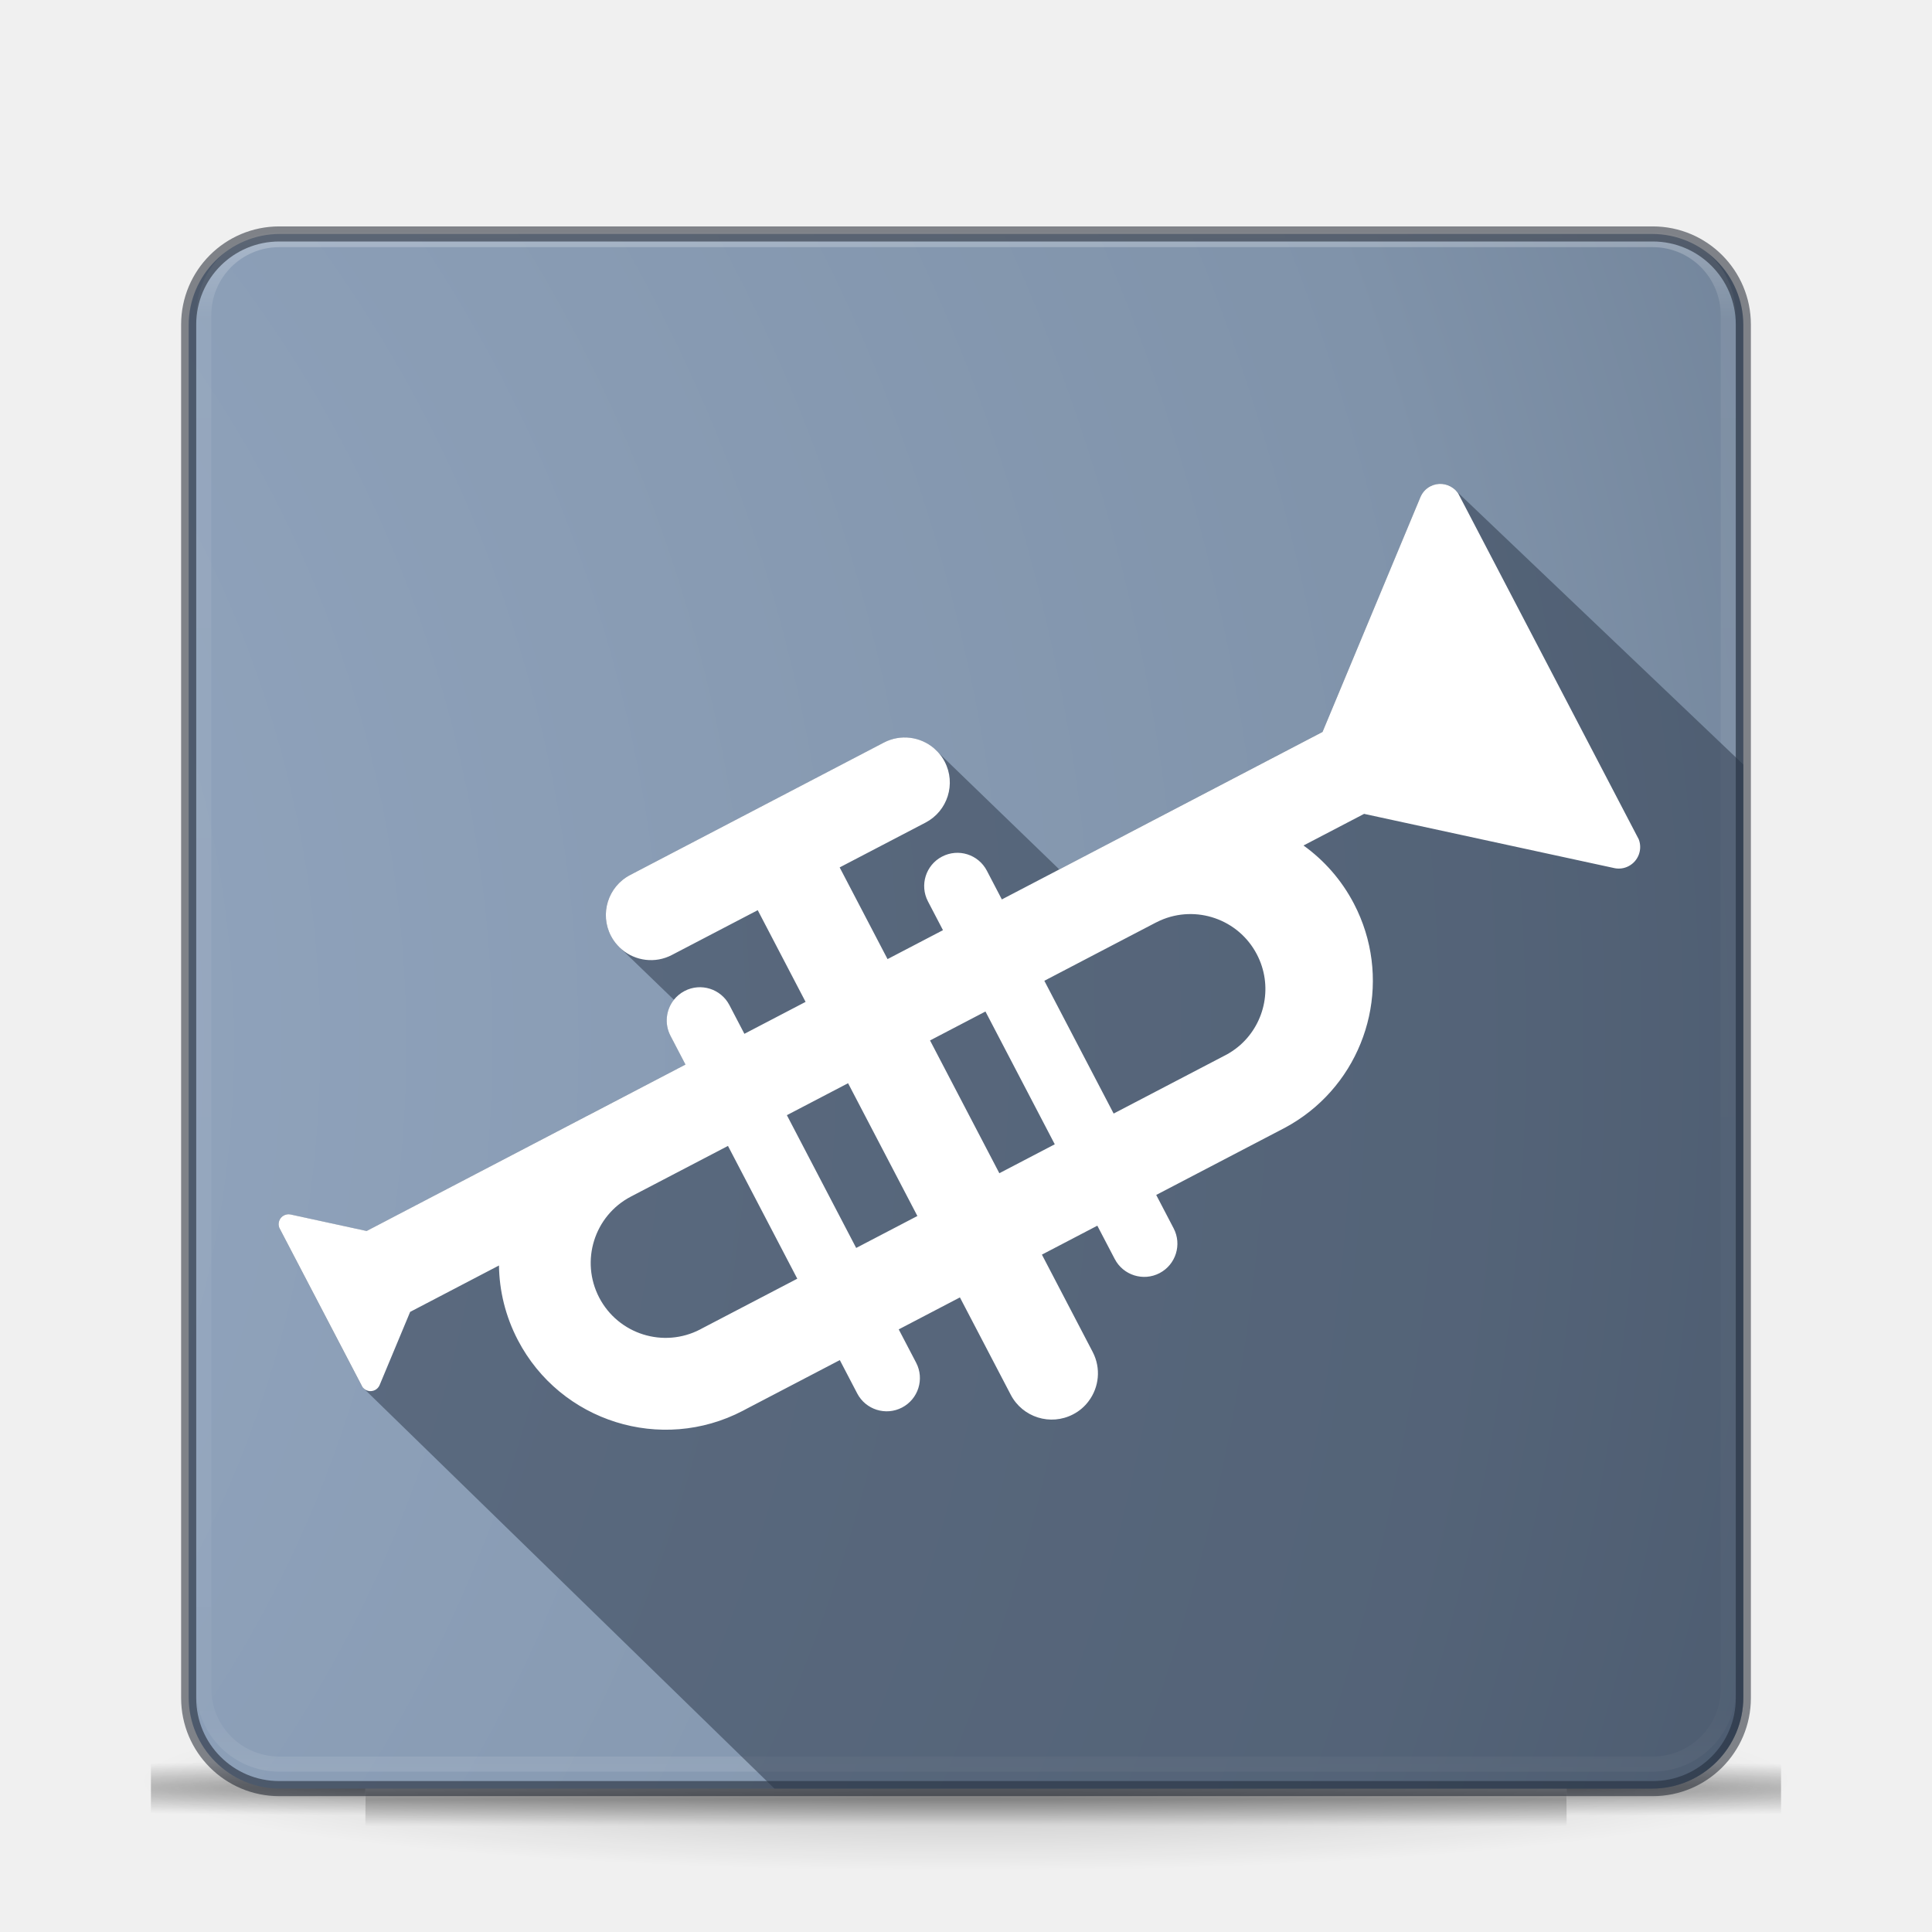
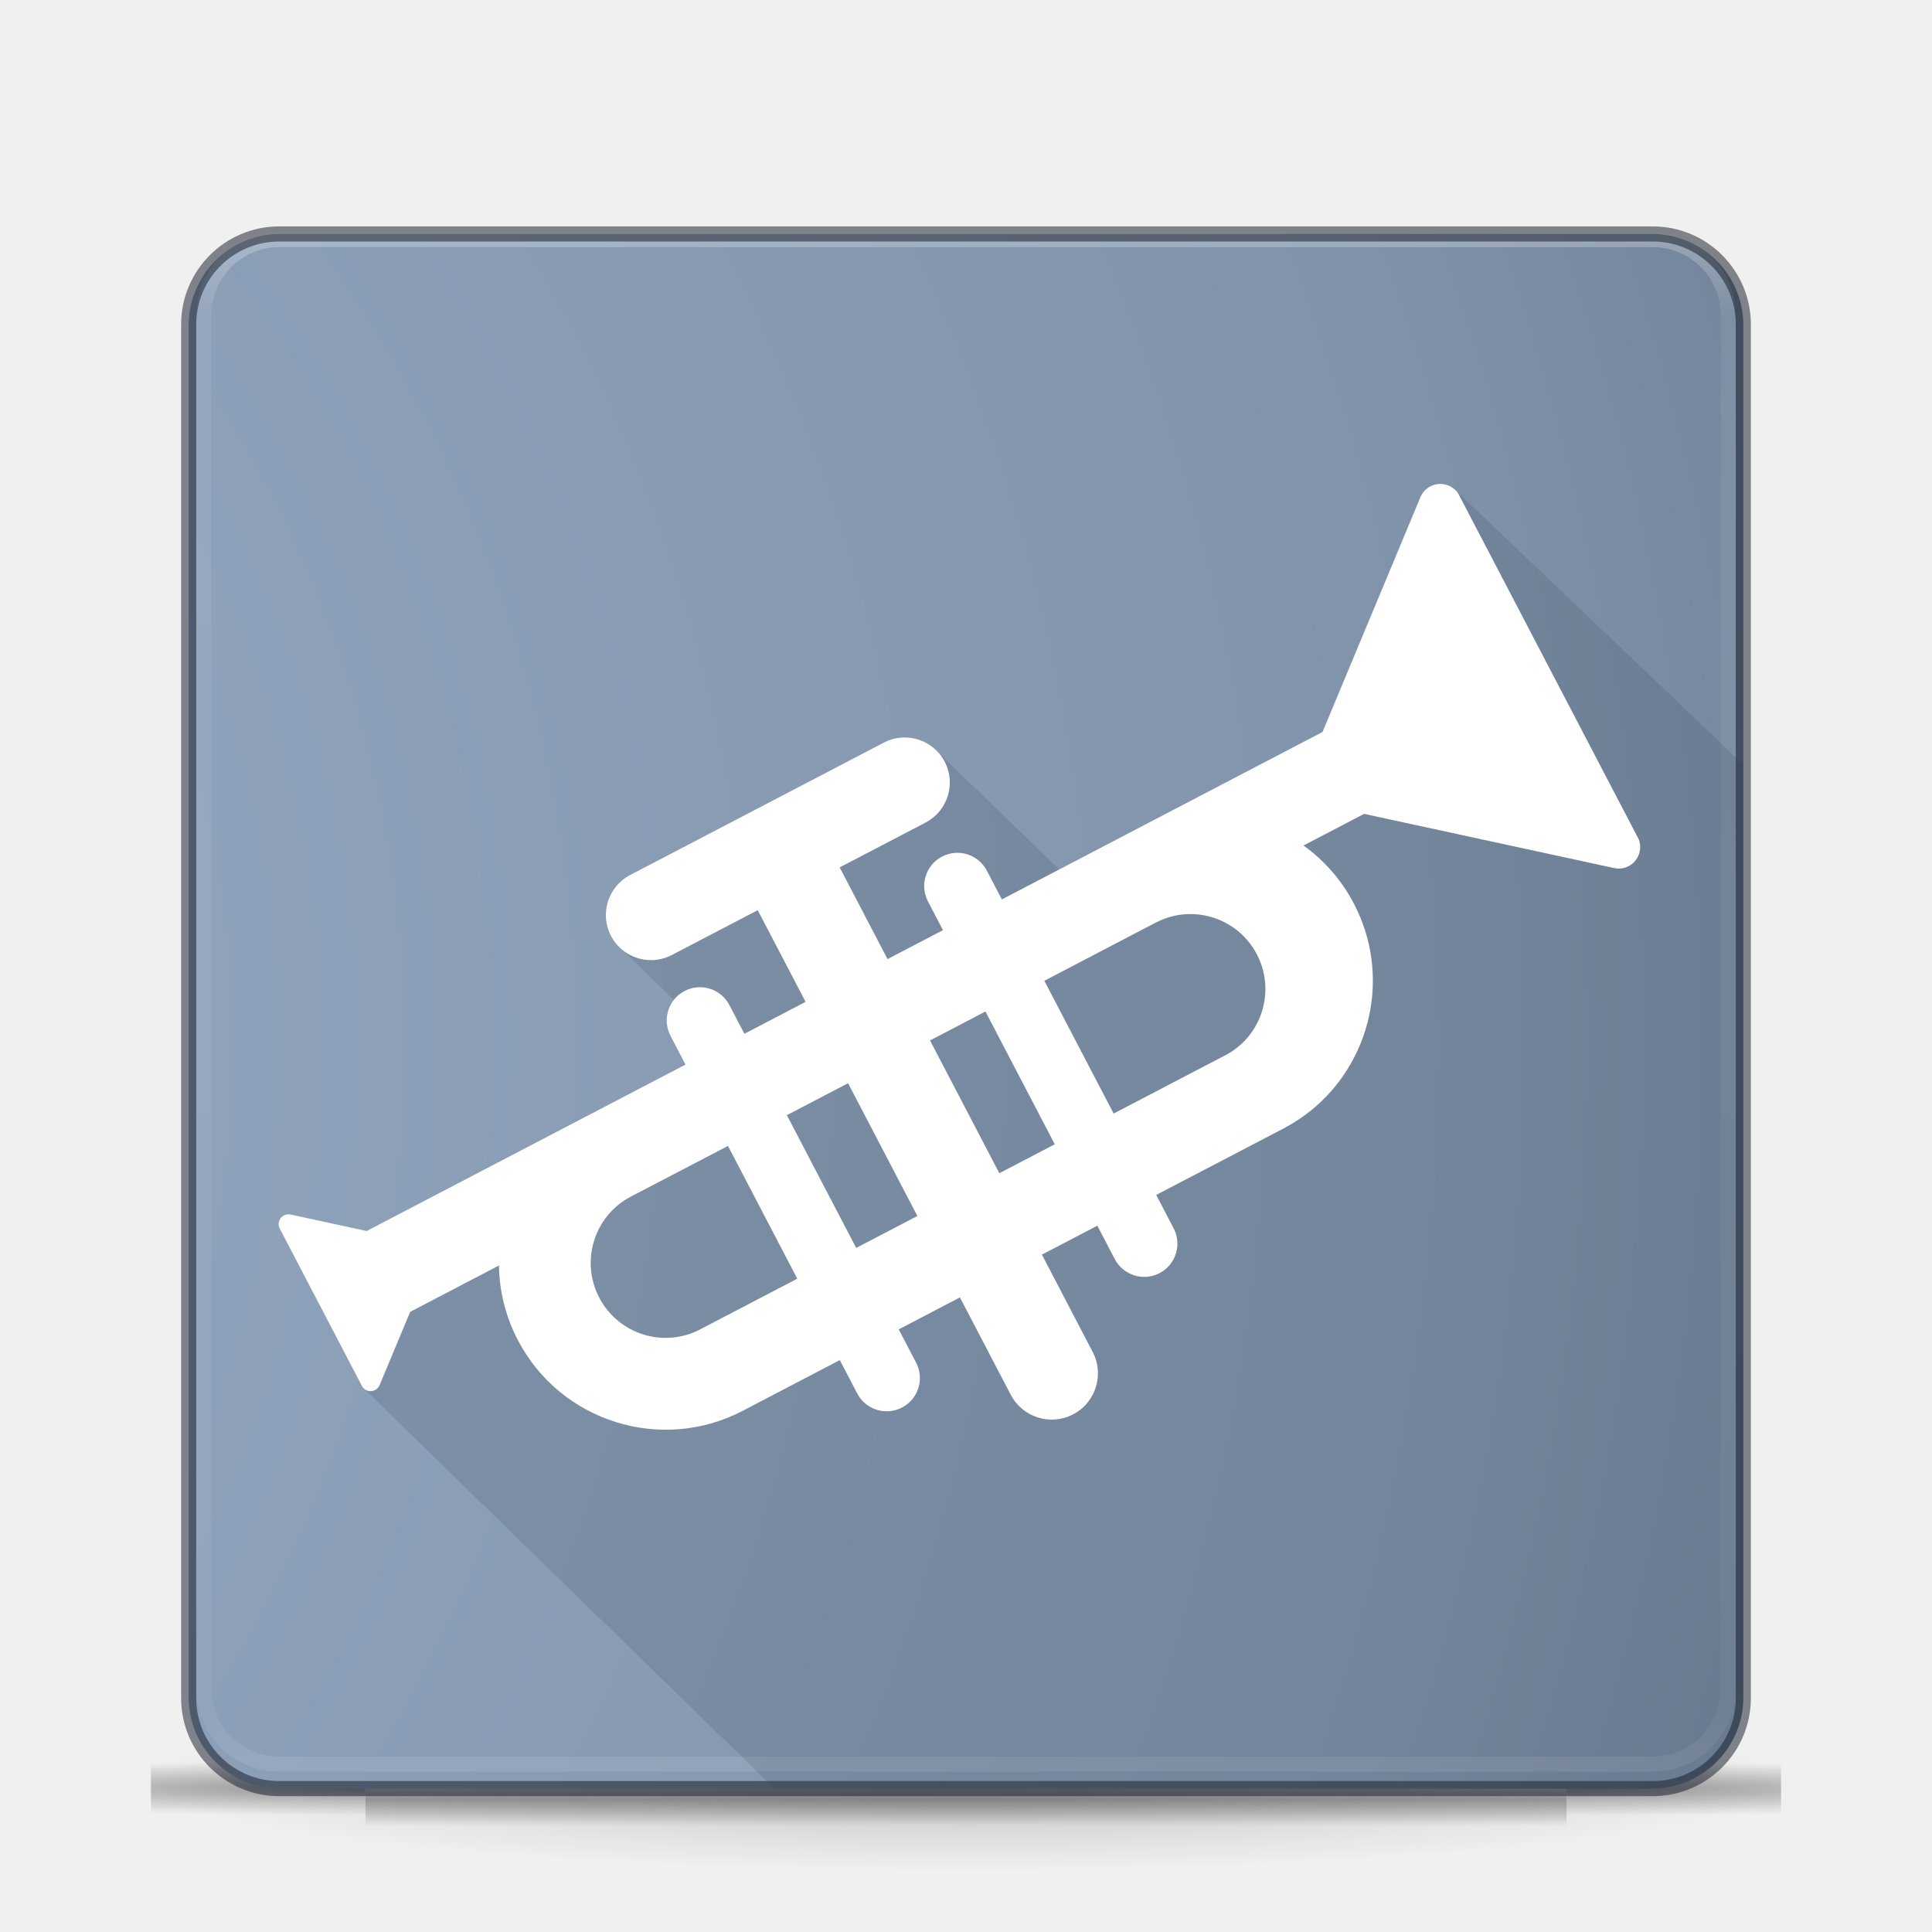
<svg xmlns="http://www.w3.org/2000/svg" version="1.1" id="svg4379" x="0px" y="0px" width="128px" height="128px" viewBox="0 0 128 128" enable-background="new 0 0 128 128" xml:space="preserve">
+   <defs id="defs57" />
  <radialGradient id="path3041_1_" cx="-292.721" cy="1871.601" r="35.338" gradientTransform="matrix(1.5564 0 0 -0.1698 519.5884 435.7747)" gradientUnits="userSpaceOnUse">
-     <stop offset="0" style="stop-color:#000000" />
-     <stop offset="1" style="stop-color:#000000;stop-opacity:0" />
+     <stop offset="0" style="stop-color:#000000" id="stop4" />
+     <stop offset="1" style="stop-color:#000000;stop-opacity:0" id="stop6" />
  </radialGradient>
  <path id="path3041" opacity="0.2" fill="url(#path3041_1_)" enable-background="new    " d="M119,118  c-0.006,3.314-24.635,5.999-55.01,5.999C33.622,123.998,9.006,121.313,9,118c-0.006-3.314,24.614-6.001,54.99-6.001  c30.376-0.001,55.005,2.685,55.01,5.999C119,117.999,119,117.999,119,118z" />
  <g id="g2036" transform="matrix(2.699999,0,0,0.5555561,-0.8000019,94.88888)">
    <g id="g3712" transform="matrix(1.052632,0,0,1.285713,-1.263158,-13.42854)" opacity="0.4">
      <radialGradient id="rect2801_1_" cx="-136.643" cy="5007.957" r="2.499" gradientTransform="matrix(5.695 0 0 -1 816.1725 5051.457)" gradientUnits="userSpaceOnUse">
-         <stop offset="0" style="stop-color:#181818" />
-         <stop offset="1" style="stop-color:#181818;stop-opacity:0" />
+         <stop offset="0" style="stop-color:#181818" id="stop12" />
+         <stop offset="1" style="stop-color:#181818;stop-opacity:0" id="stop14" />
      </radialGradient>
      <rect id="rect2801" x="38" y="40" fill="url(#rect2801_1_)" width="5" height="7" />
      <radialGradient id="rect3696_1_" cx="-165.454" cy="6006.045" r="2.499" gradientTransform="matrix(-5.695 0 0 1 -932.2481 -5962.545)" gradientUnits="userSpaceOnUse">
-         <stop offset="0" style="stop-color:#181818" />
-         <stop offset="1" style="stop-color:#181818;stop-opacity:0" />
+         <stop offset="0" style="stop-color:#181818" id="stop18" />
+         <stop offset="1" style="stop-color:#181818;stop-opacity:0" id="stop20" />
      </radialGradient>
      <rect id="rect3696" x="5" y="40" fill="url(#rect3696_1_)" width="5" height="7" />
      <linearGradient id="rect3700_1_" gradientUnits="userSpaceOnUse" x1="-115.496" y1="4803.4" x2="-115.496" y2="4810.429" gradientTransform="matrix(2.8421 0 0 -0.7143 352.2516 3478.028)">
-         <stop offset="0" style="stop-color:#181818;stop-opacity:0" />
-         <stop offset="0.5" style="stop-color:#181818" />
-         <stop offset="1" style="stop-color:#181818;stop-opacity:0" />
+         <stop offset="0" style="stop-color:#181818;stop-opacity:0" id="stop24" />
+         <stop offset="0.5" style="stop-color:#181818" id="stop26" />
+         <stop offset="1" style="stop-color:#181818;stop-opacity:0" id="stop28" />
      </linearGradient>
      <rect id="rect3700" x="10" y="40" fill="url(#rect3700_1_)" width="28" height="7" />
    </g>
  </g>
  <radialGradient id="SVGID_1_" cx="-42.271" cy="69.195" r="322.72" fx="-55.775" fy="69.195" gradientUnits="userSpaceOnUse">
-     <stop offset="0" style="stop-color:#9BAEC8" />
-     <stop offset="0.458" style="stop-color:#8093AA" />
-     <stop offset="1" style="stop-color:#273445" />
+     <stop offset="0" style="stop-color:#9BAEC8" id="stop32" />
+     <stop offset="0.458" style="stop-color:#8093AA" id="stop34" />
+     <stop offset="1" style="stop-color:#273445" id="stop36" />
  </radialGradient>
-   <path fill="url(#SVGID_1_)" d="M115.5,21.55v90.9c0,3.34-2.71,6.05-6.05,6.05h-90.9c-3.34,0-6.05-2.71-6.05-6.05v-90.9  c0-3.34,2.71-6.05,6.05-6.05h90.9C112.79,15.5,115.5,18.21,115.5,21.55z" />
+   <path fill="url(#SVGID_1_)" d="M115.5,21.55v90.9c0,3.34-2.71,6.05-6.05,6.05h-90.9c-3.34,0-6.05-2.71-6.05-6.05v-90.9  c0-3.34,2.71-6.05,6.05-6.05h90.9C112.79,15.5,115.5,18.21,115.5,21.55z" id="path38" />
  <linearGradient id="rect6741-7_1_" gradientUnits="userSpaceOnUse" x1="-329.085" y1="3929.144" x2="-329.085" y2="3891.144" gradientTransform="matrix(2.7297 0 0 -2.7297 962.313 10740.014)">
-     <stop offset="0" style="stop-color:#FFFFFF" />
-     <stop offset="0.063" style="stop-color:#FFFFFF;stop-opacity:0.235" />
-     <stop offset="0.951" style="stop-color:#FFFFFF;stop-opacity:0.157" />
-     <stop offset="1" style="stop-color:#FFFFFF;stop-opacity:0.392" />
+     <stop offset="0" style="stop-color:#FFFFFF" id="stop41" />
+     <stop offset="0.063" style="stop-color:#FFFFFF;stop-opacity:0.235" id="stop43" />
+     <stop offset="0.951" style="stop-color:#FFFFFF;stop-opacity:0.157" id="stop45" />
+     <stop offset="1" style="stop-color:#FFFFFF;stop-opacity:0.392" id="stop47" />
  </linearGradient>
  <path id="rect6741-7" opacity="0.3" fill="none" stroke="url(#rect6741-7_1_)" stroke-width="1" stroke-linecap="round" stroke-linejoin="round" enable-background="new    " d="  M18.5,15.875h91c2.761,0,5,2.239,5,5v91c0,2.761-2.239,5-5,5h-91c-2.761,0-5-2.239-5-5v-91C13.5,18.114,15.739,15.875,18.5,15.875z" />
  <path id="rect5505-21-6" opacity="0.5" fill="none" stroke="#0E141F" stroke-linecap="round" stroke-linejoin="round" enable-background="new    " d="  M18.5,15.5h91c3.314,0,6,2.686,6,6v91c0,3.314-2.686,6-6,6h-91c-3.314,0-6-2.686-6-6v-91C12.5,18.186,15.186,15.5,18.5,15.5z" />
-   <path opacity="0.5" fill="#273445" d="M115.5,50.65v61.8c0,3.34-2.71,6.05-6.05,6.05H51.31L24.13,92.02l-0.08-0.08v-0.01  c-0.02-0.02-0.03-0.04-0.05-0.05l-5.5-10.54c-0.12-0.31,0.01-0.66,0.31-0.82c0.14-0.07,0.29-0.09,0.42-0.06c0.02,0,0.03,0,0.04,0.01  l5.02,1.09l1.18-0.62l0.89-0.46l12.63-6.6c0.08-0.04,0.17-0.09,0.25-0.13l6.18-3.22l-1-1.91c-0.41-0.79-0.29-1.72,0.23-2.38  l-3.46-3.34c-0.1-0.08-0.19-0.17-0.28-0.27c-0.17-0.19-0.31-0.39-0.43-0.62c-0.77-1.47-0.2-3.27,1.27-4.04l16.81-8.77  c1.11-0.58,2.42-0.39,3.32,0.38l0.26,0.25l8.04,7.77l4.36-2.27c0.08-0.05,0.17-0.09,0.25-0.14l12.83-6.7l6.47-15.51  c0.01-0.03,0.02-0.06,0.04-0.08c0.12-0.28,0.34-0.52,0.63-0.68c0.5-0.26,1.08-0.2,1.51,0.11L115.5,50.65z" />
-   <path fill="#FFFFFF" d="M108.571,55.606l-11.964-22.92c-0.018-0.027-0.034-0.051-0.055-0.075c-0.082-0.106-0.178-0.199-0.284-0.275  c-0.426-0.311-1.007-0.375-1.507-0.114c-0.293,0.155-0.511,0.396-0.636,0.678c-0.018,0.025-0.026,0.054-0.037,0.083l-6.467,15.511  l-12.831,6.699c-0.084,0.044-0.171,0.088-0.251,0.134l-4.363,2.278l-3.801,1.984l-0.994-1.905c-0.564-1.079-1.89-1.496-2.969-0.932  c-1.077,0.562-1.496,1.89-0.932,2.969l0.994,1.905l-3.672,1.917l-3.172-6.075l5.693-2.971c1.461-0.765,2.029-2.571,1.266-4.032  c-0.123-0.238-0.274-0.45-0.449-0.638l-0.259-0.251c-0.899-0.769-2.213-0.958-3.323-0.378l-16.812,8.775  c-1.463,0.765-2.031,2.571-1.268,4.034c0.12,0.229,0.265,0.437,0.433,0.62c0.087,0.099,0.182,0.192,0.282,0.273  c0.899,0.764,2.208,0.951,3.318,0.371l5.691-2.969l3.17,6.075l-4.054,2.116l-0.994-1.905c-0.564-1.077-1.894-1.494-2.969-0.932  c-0.284,0.148-0.521,0.349-0.709,0.585c-0.52,0.66-0.639,1.589-0.225,2.384l0.994,1.905l-6.172,3.223  c-0.084,0.042-0.169,0.086-0.253,0.13l-14.7,7.674l-5.016-1.089c-0.014-0.004-0.027-0.006-0.038-0.008  c-0.139-0.027-0.289-0.006-0.424,0.063c-0.3,0.157-0.428,0.511-0.309,0.818l5.501,10.535c0.014,0.02,0.028,0.04,0.043,0.058  l0.007,0.009l0.08,0.075c0.195,0.162,0.476,0.198,0.718,0.073c0.135-0.072,0.234-0.181,0.293-0.312  c0.007-0.011,0.011-0.023,0.015-0.036l2.014-4.828l5.884-3.073c0.023,1.672,0.427,3.363,1.253,4.946  c2.823,5.406,9.497,7.502,14.906,4.679c0.084-0.044,0.169-0.088,0.251-0.134l6.172-3.223l1.154,2.211  c0.562,1.077,1.894,1.494,2.969,0.932c1.077-0.562,1.496-1.892,0.934-2.969l-1.154-2.209l4.054-2.118l3.367,6.448  c0.784,1.501,2.632,2.082,4.133,1.298c0.42-0.217,0.768-0.521,1.029-0.875c0.688-0.914,0.831-2.177,0.267-3.258l-3.364-6.448  l3.672-1.917l1.154,2.209c0.562,1.077,1.892,1.496,2.969,0.934c1.079-0.564,1.494-1.894,0.932-2.969l-1.154-2.211l8.517-4.446  c0.588-0.314,1.135-0.675,1.642-1.075c4.085-3.225,5.435-8.995,2.94-13.776c-0.825-1.581-1.982-2.879-3.34-3.855l4.014-2.095  l16.518,3.58c0.031,0.008,0.059,0.017,0.088,0.019c0.305,0.058,0.627,0.019,0.92-0.136C108.55,57.044,108.829,56.275,108.571,55.606  z M46.51,88.011c-0.038,0.023-0.073,0.042-0.113,0.062c-2.431,1.269-5.427,0.329-6.697-2.102c-1.267-2.429-0.329-5.425,2.098-6.694  l6.432-3.357l4.592,8.797L46.51,88.011z M56.724,82.679l-4.592-8.797l0.269-0.139l3.786-1.977l4.592,8.797l-0.864,0.451  L56.724,82.679z M66.209,77.729l-4.592-8.797l3.672-1.917l4.592,8.797L66.209,77.729z M81.444,69.766  c-0.053,0.034-0.109,0.067-0.164,0.095l-7.498,3.915l-4.592-8.797l5.591-2.92l1.792-0.934c0.095-0.049,0.191-0.095,0.289-0.139  c2.374-1.056,5.189-0.094,6.408,2.241c1.075,2.056,0.567,4.516-1.086,5.995C81.958,69.421,81.712,69.605,81.444,69.766z" />
+   <path d="M115.5,50.65v61.8c0,3.34-2.71,6.05-6.05,6.05H51.31L24.13,92.02l-0.08-0.08v-0.01  c-0.02-0.02-0.03-0.04-0.05-0.05l-5.5-10.54c-0.12-0.31,0.01-0.66,0.31-0.82c0.14-0.07,0.29-0.09,0.42-0.06c0.02,0,0.03,0,0.04,0.01  l5.02,1.09l1.18-0.62l0.89-0.46l12.63-6.6c0.08-0.04,0.17-0.09,0.25-0.13l6.18-3.22l-1-1.91c-0.41-0.79-0.29-1.72,0.23-2.38  l-3.46-3.34c-0.1-0.08-0.19-0.17-0.28-0.27c-0.17-0.19-0.31-0.39-0.43-0.62c-0.77-1.47-0.2-3.27,1.27-4.04l16.81-8.77  c1.11-0.58,2.42-0.39,3.32,0.38l0.26,0.25l8.04,7.77l4.36-2.27c0.08-0.05,0.17-0.09,0.25-0.14l12.83-6.7l6.47-15.51  c0.01-0.03,0.02-0.06,0.04-0.08c0.12-0.28,0.34-0.52,0.63-0.68c0.5-0.26,1.08-0.2,1.51,0.11L115.5,50.65z" id="path51" fill="#273445" opacity="0.5" style="opacity:0.15" />
+   <path fill="#FFFFFF" d="M108.571,55.606l-11.964-22.92c-0.018-0.027-0.034-0.051-0.055-0.075c-0.082-0.106-0.178-0.199-0.284-0.275  c-0.426-0.311-1.007-0.375-1.507-0.114c-0.293,0.155-0.511,0.396-0.636,0.678c-0.018,0.025-0.026,0.054-0.037,0.083l-6.467,15.511  l-12.831,6.699c-0.084,0.044-0.171,0.088-0.251,0.134l-4.363,2.278l-3.801,1.984l-0.994-1.905c-0.564-1.079-1.89-1.496-2.969-0.932  c-1.077,0.562-1.496,1.89-0.932,2.969l0.994,1.905l-3.672,1.917l-3.172-6.075l5.693-2.971c1.461-0.765,2.029-2.571,1.266-4.032  c-0.123-0.238-0.274-0.45-0.449-0.638l-0.259-0.251c-0.899-0.769-2.213-0.958-3.323-0.378l-16.812,8.775  c-1.463,0.765-2.031,2.571-1.268,4.034c0.12,0.229,0.265,0.437,0.433,0.62c0.087,0.099,0.182,0.192,0.282,0.273  c0.899,0.764,2.208,0.951,3.318,0.371l5.691-2.969l3.17,6.075l-4.054,2.116l-0.994-1.905c-0.564-1.077-1.894-1.494-2.969-0.932  c-0.284,0.148-0.521,0.349-0.709,0.585c-0.52,0.66-0.639,1.589-0.225,2.384l0.994,1.905l-6.172,3.223  c-0.084,0.042-0.169,0.086-0.253,0.13l-14.7,7.674l-5.016-1.089c-0.014-0.004-0.027-0.006-0.038-0.008  c-0.139-0.027-0.289-0.006-0.424,0.063c-0.3,0.157-0.428,0.511-0.309,0.818l5.501,10.535c0.014,0.02,0.028,0.04,0.043,0.058  l0.007,0.009l0.08,0.075c0.195,0.162,0.476,0.198,0.718,0.073c0.135-0.072,0.234-0.181,0.293-0.312  c0.007-0.011,0.011-0.023,0.015-0.036l2.014-4.828l5.884-3.073c0.023,1.672,0.427,3.363,1.253,4.946  c2.823,5.406,9.497,7.502,14.906,4.679c0.084-0.044,0.169-0.088,0.251-0.134l6.172-3.223l1.154,2.211  c0.562,1.077,1.894,1.494,2.969,0.932c1.077-0.562,1.496-1.892,0.934-2.969l-1.154-2.209l4.054-2.118l3.367,6.448  c0.784,1.501,2.632,2.082,4.133,1.298c0.42-0.217,0.768-0.521,1.029-0.875c0.688-0.914,0.831-2.177,0.267-3.258l-3.364-6.448  l3.672-1.917l1.154,2.209c0.562,1.077,1.892,1.496,2.969,0.934c1.079-0.564,1.494-1.894,0.932-2.969l-1.154-2.211l8.517-4.446  c0.588-0.314,1.135-0.675,1.642-1.075c4.085-3.225,5.435-8.995,2.94-13.776c-0.825-1.581-1.982-2.879-3.34-3.855l4.014-2.095  l16.518,3.58c0.031,0.008,0.059,0.017,0.088,0.019c0.305,0.058,0.627,0.019,0.92-0.136C108.55,57.044,108.829,56.275,108.571,55.606  z M46.51,88.011c-0.038,0.023-0.073,0.042-0.113,0.062c-2.431,1.269-5.427,0.329-6.697-2.102c-1.267-2.429-0.329-5.425,2.098-6.694  l6.432-3.357l4.592,8.797L46.51,88.011z M56.724,82.679l-4.592-8.797l0.269-0.139l3.786-1.977l4.592,8.797l-0.864,0.451  L56.724,82.679z M66.209,77.729l-4.592-8.797l3.672-1.917l4.592,8.797L66.209,77.729z M81.444,69.766  c-0.053,0.034-0.109,0.067-0.164,0.095l-7.498,3.915l-4.592-8.797l5.591-2.92l1.792-0.934c0.095-0.049,0.191-0.095,0.289-0.139  c2.374-1.056,5.189-0.094,6.408,2.241c1.075,2.056,0.567,4.516-1.086,5.995C81.958,69.421,81.712,69.605,81.444,69.766z" id="path53" />
</svg>
